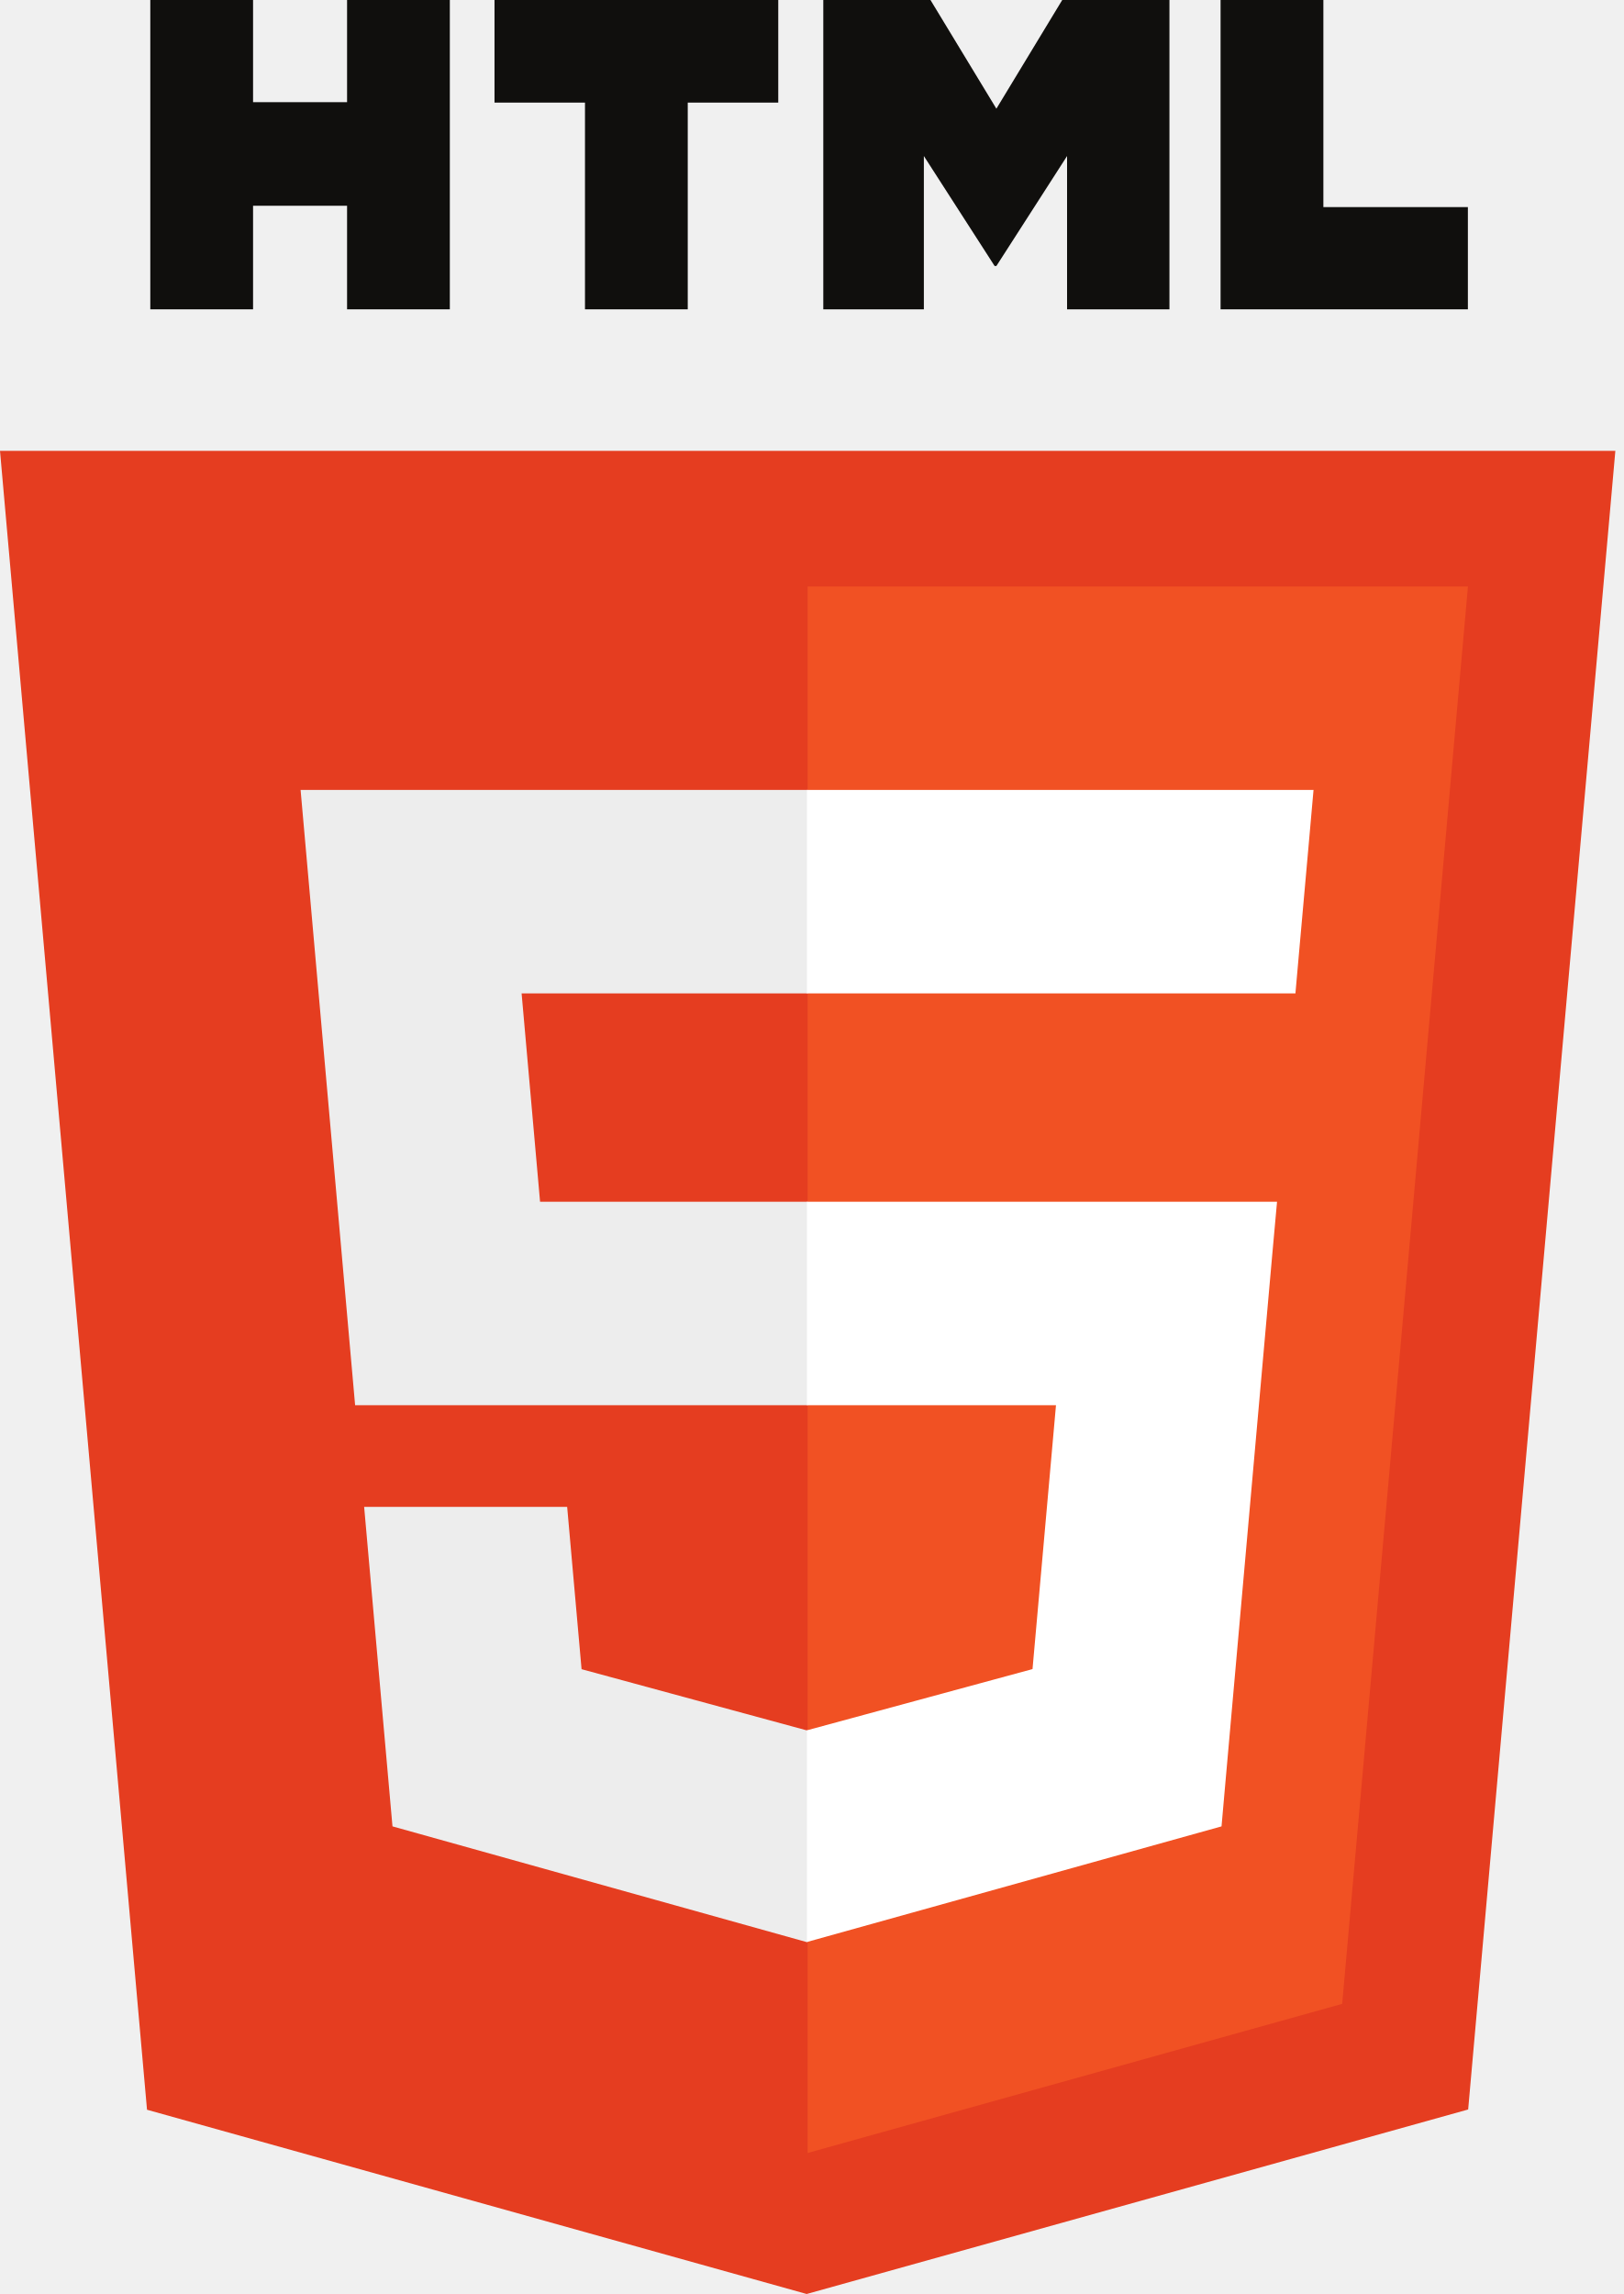
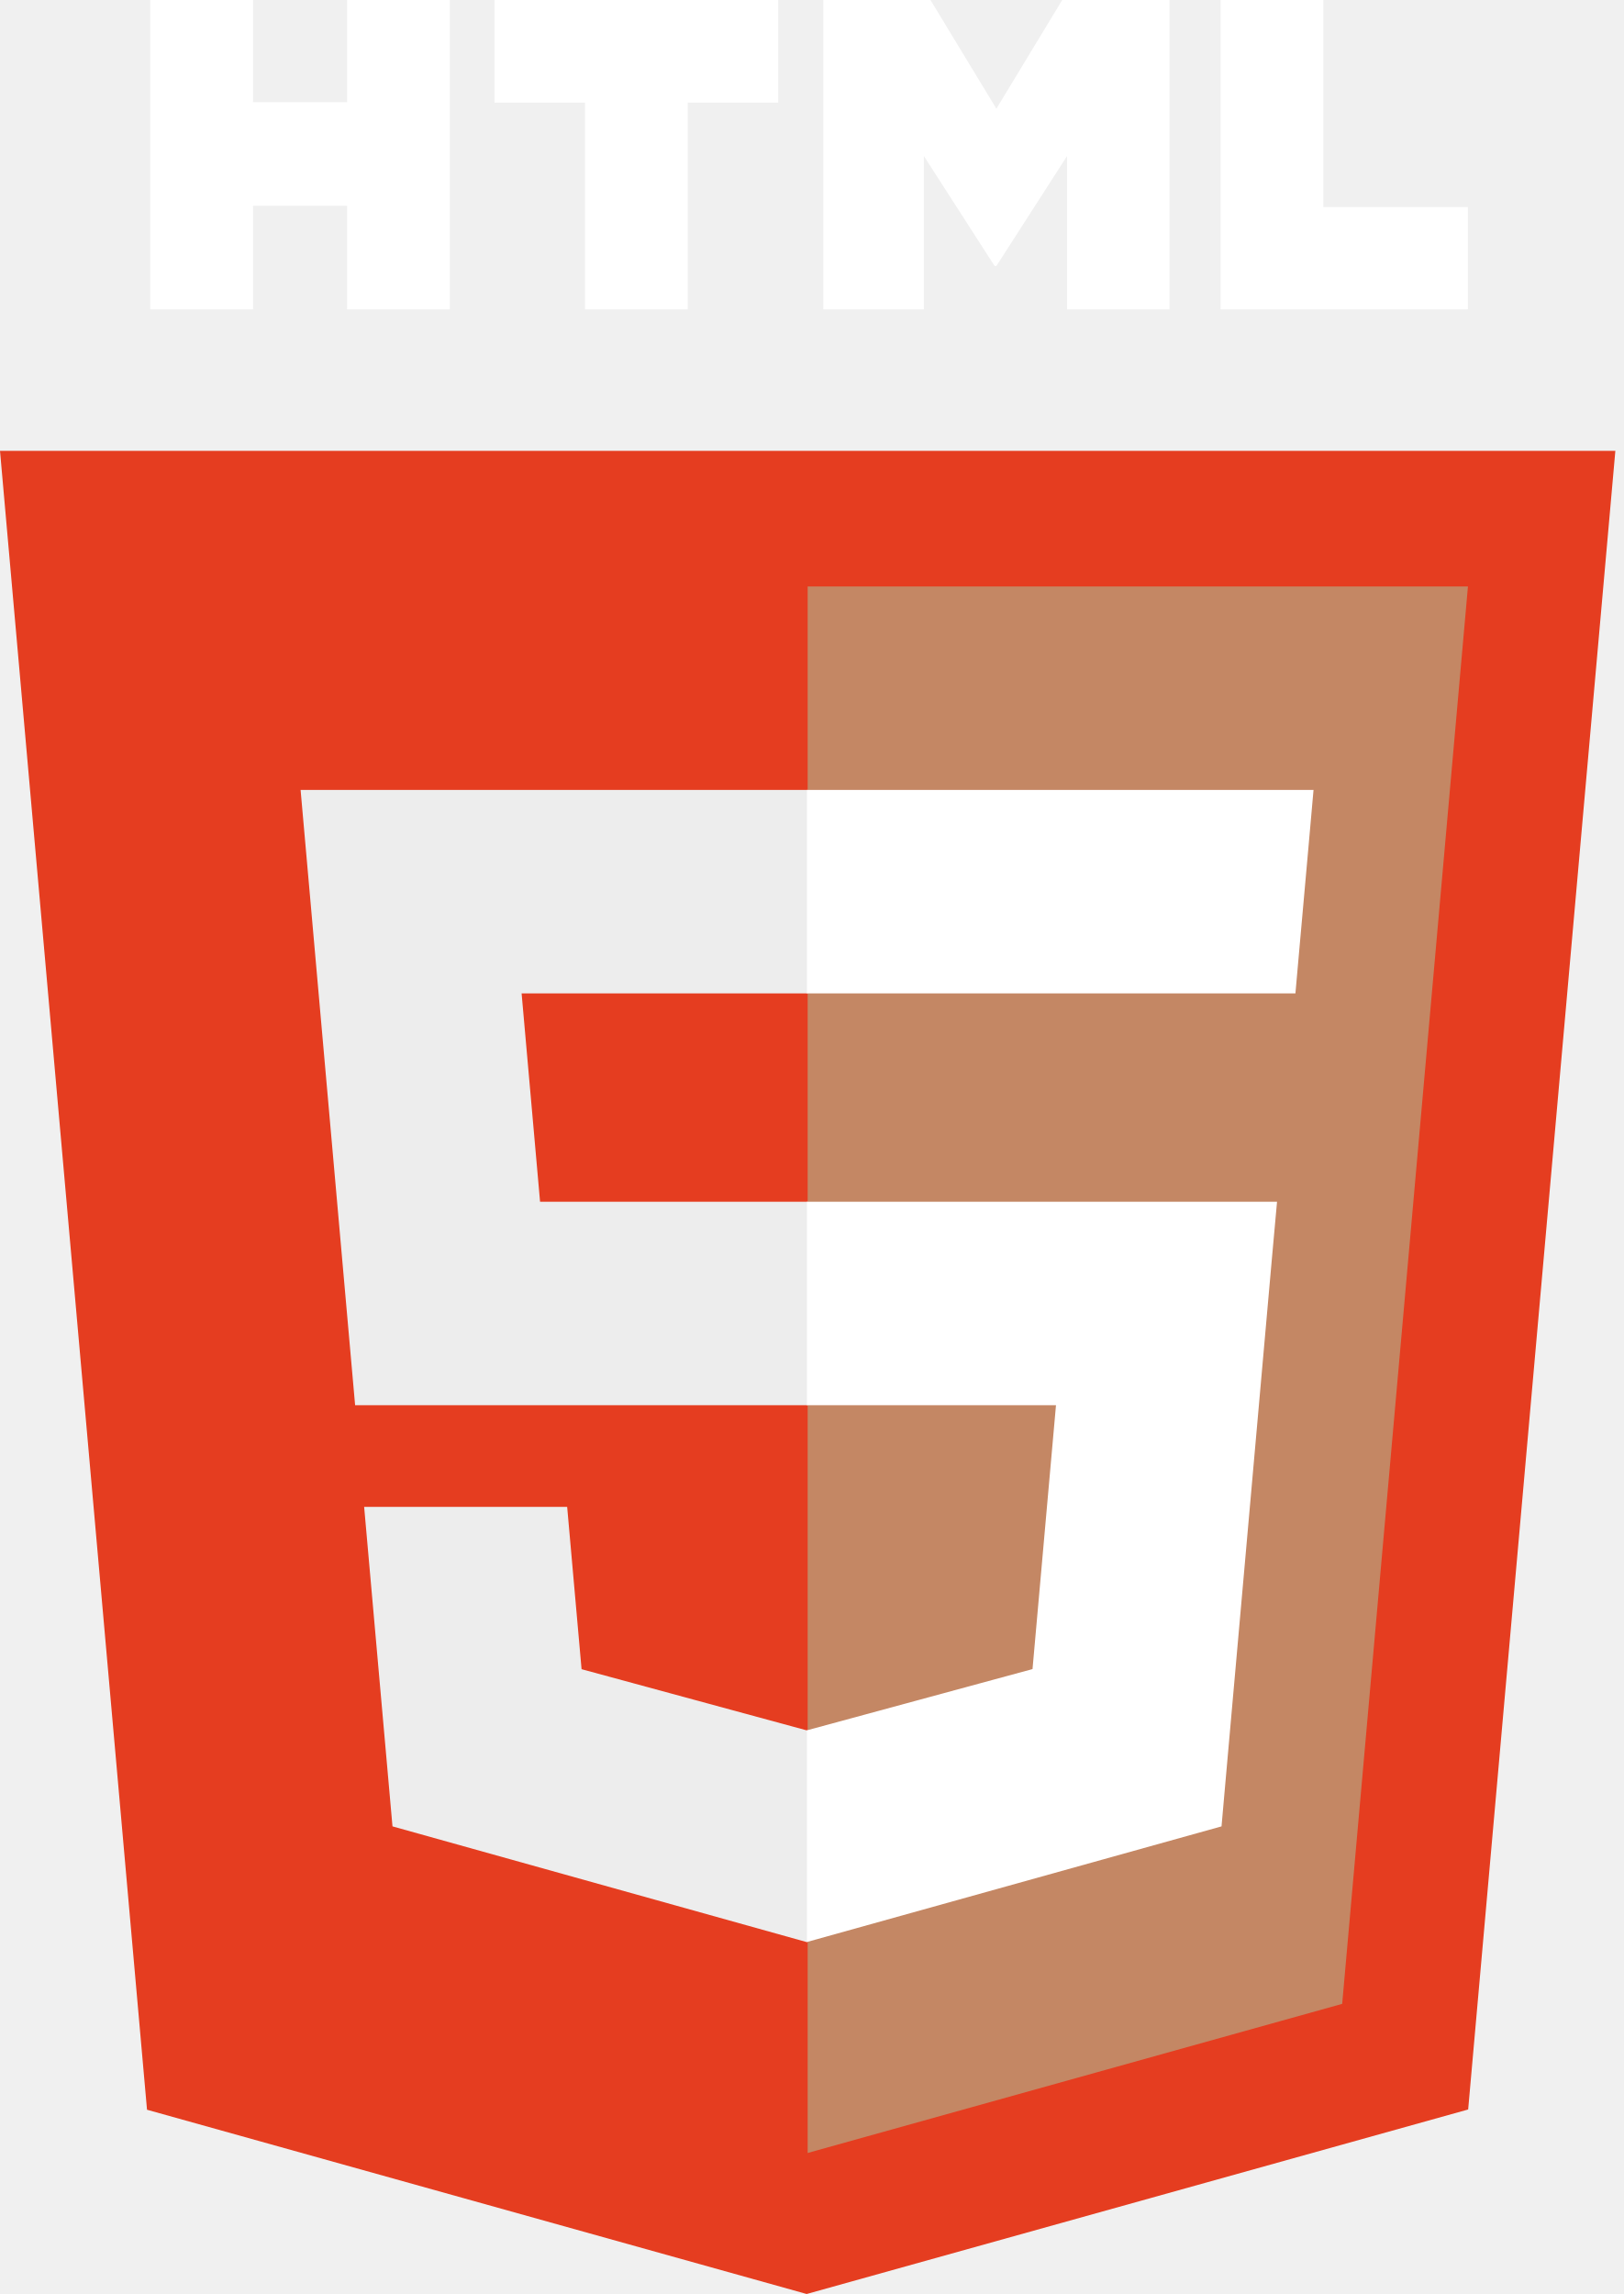
<svg xmlns="http://www.w3.org/2000/svg" width="46" height="65" viewBox="0 0 46 65" fill="none">
  <path d="M4.166 59.779L0 12.774H45.775L41.604 59.772L22.859 65L4.166 59.779Z" fill="#E53D20" />
-   <path d="M22.887 61.004L38.034 56.779L41.598 16.617H22.887V61.004Z" fill="#F15123" />
+   <path d="M22.887 61.004L38.034 56.779L41.598 16.617H22.887V61.004Z" fill="#C48764" />
  <path d="M22.887 34.051H15.304L14.781 28.148H22.887V22.383H22.867H8.518L8.655 23.929L10.063 39.816H22.887V34.051Z" fill="#EDEDED" />
  <path d="M22.887 49.023L22.862 49.03L16.48 47.296L16.072 42.698H12.971H10.319L11.122 51.75L22.861 55.029L22.887 55.021V49.023Z" fill="#EDEDED" />
-   <path d="M4.259 4.1008e-05H7.171V2.895H9.835V4.1008e-05H12.747V8.765H9.835V5.83H7.171V8.765H4.259V4.1008e-05H4.259Z" fill="#100F0D" />
-   <path d="M16.577 2.907H14.013V4.1008e-05H22.054V2.907H19.489V8.765H16.577V2.907H16.577Z" fill="#100F0D" />
-   <path d="M23.33 4.1008e-05H26.367L28.235 3.08L30.101 4.1008e-05H33.139V8.765H30.238V4.421L28.235 7.537H28.185L26.18 4.421V8.765H23.33V4.1008e-05Z" fill="#100F0D" />
-   <path d="M34.588 4.1008e-05H37.501V5.868H41.596V8.765H34.588V4.1008e-05Z" fill="#100F0D" />
+   <path d="M4.259 4.1008e-05H7.171V2.895H9.835V4.1008e-05H12.747V8.765H9.835V5.83H7.171V8.765H4.259V4.1008e-05H4.259Z" fill="white" />
+   <path d="M16.577 2.907H14.013V4.1008e-05H22.054V2.907H19.489V8.765H16.577V2.907H16.577Z" fill="white" />
+   <path d="M23.33 4.1008e-05H26.367L28.235 3.08L30.101 4.1008e-05H33.139V8.765H30.238V4.421L28.235 7.537H28.185L26.18 4.421V8.765H23.33V4.1008e-05Z" fill="white" />
+   <path d="M34.588 4.1008e-05H37.501V5.868H41.596V8.765H34.588V4.1008e-05Z" fill="white" />
  <path d="M22.867 34.051V39.816H29.924L29.259 47.293L22.867 49.028V55.026L34.615 51.75L34.701 50.776L36.048 35.599L36.188 34.051H34.644H22.867Z" fill="white" />
  <path d="M22.867 22.383V28.148H36.691H36.709L36.824 26.852L37.085 23.929L37.222 22.383H22.867Z" fill="white" />
</svg>
